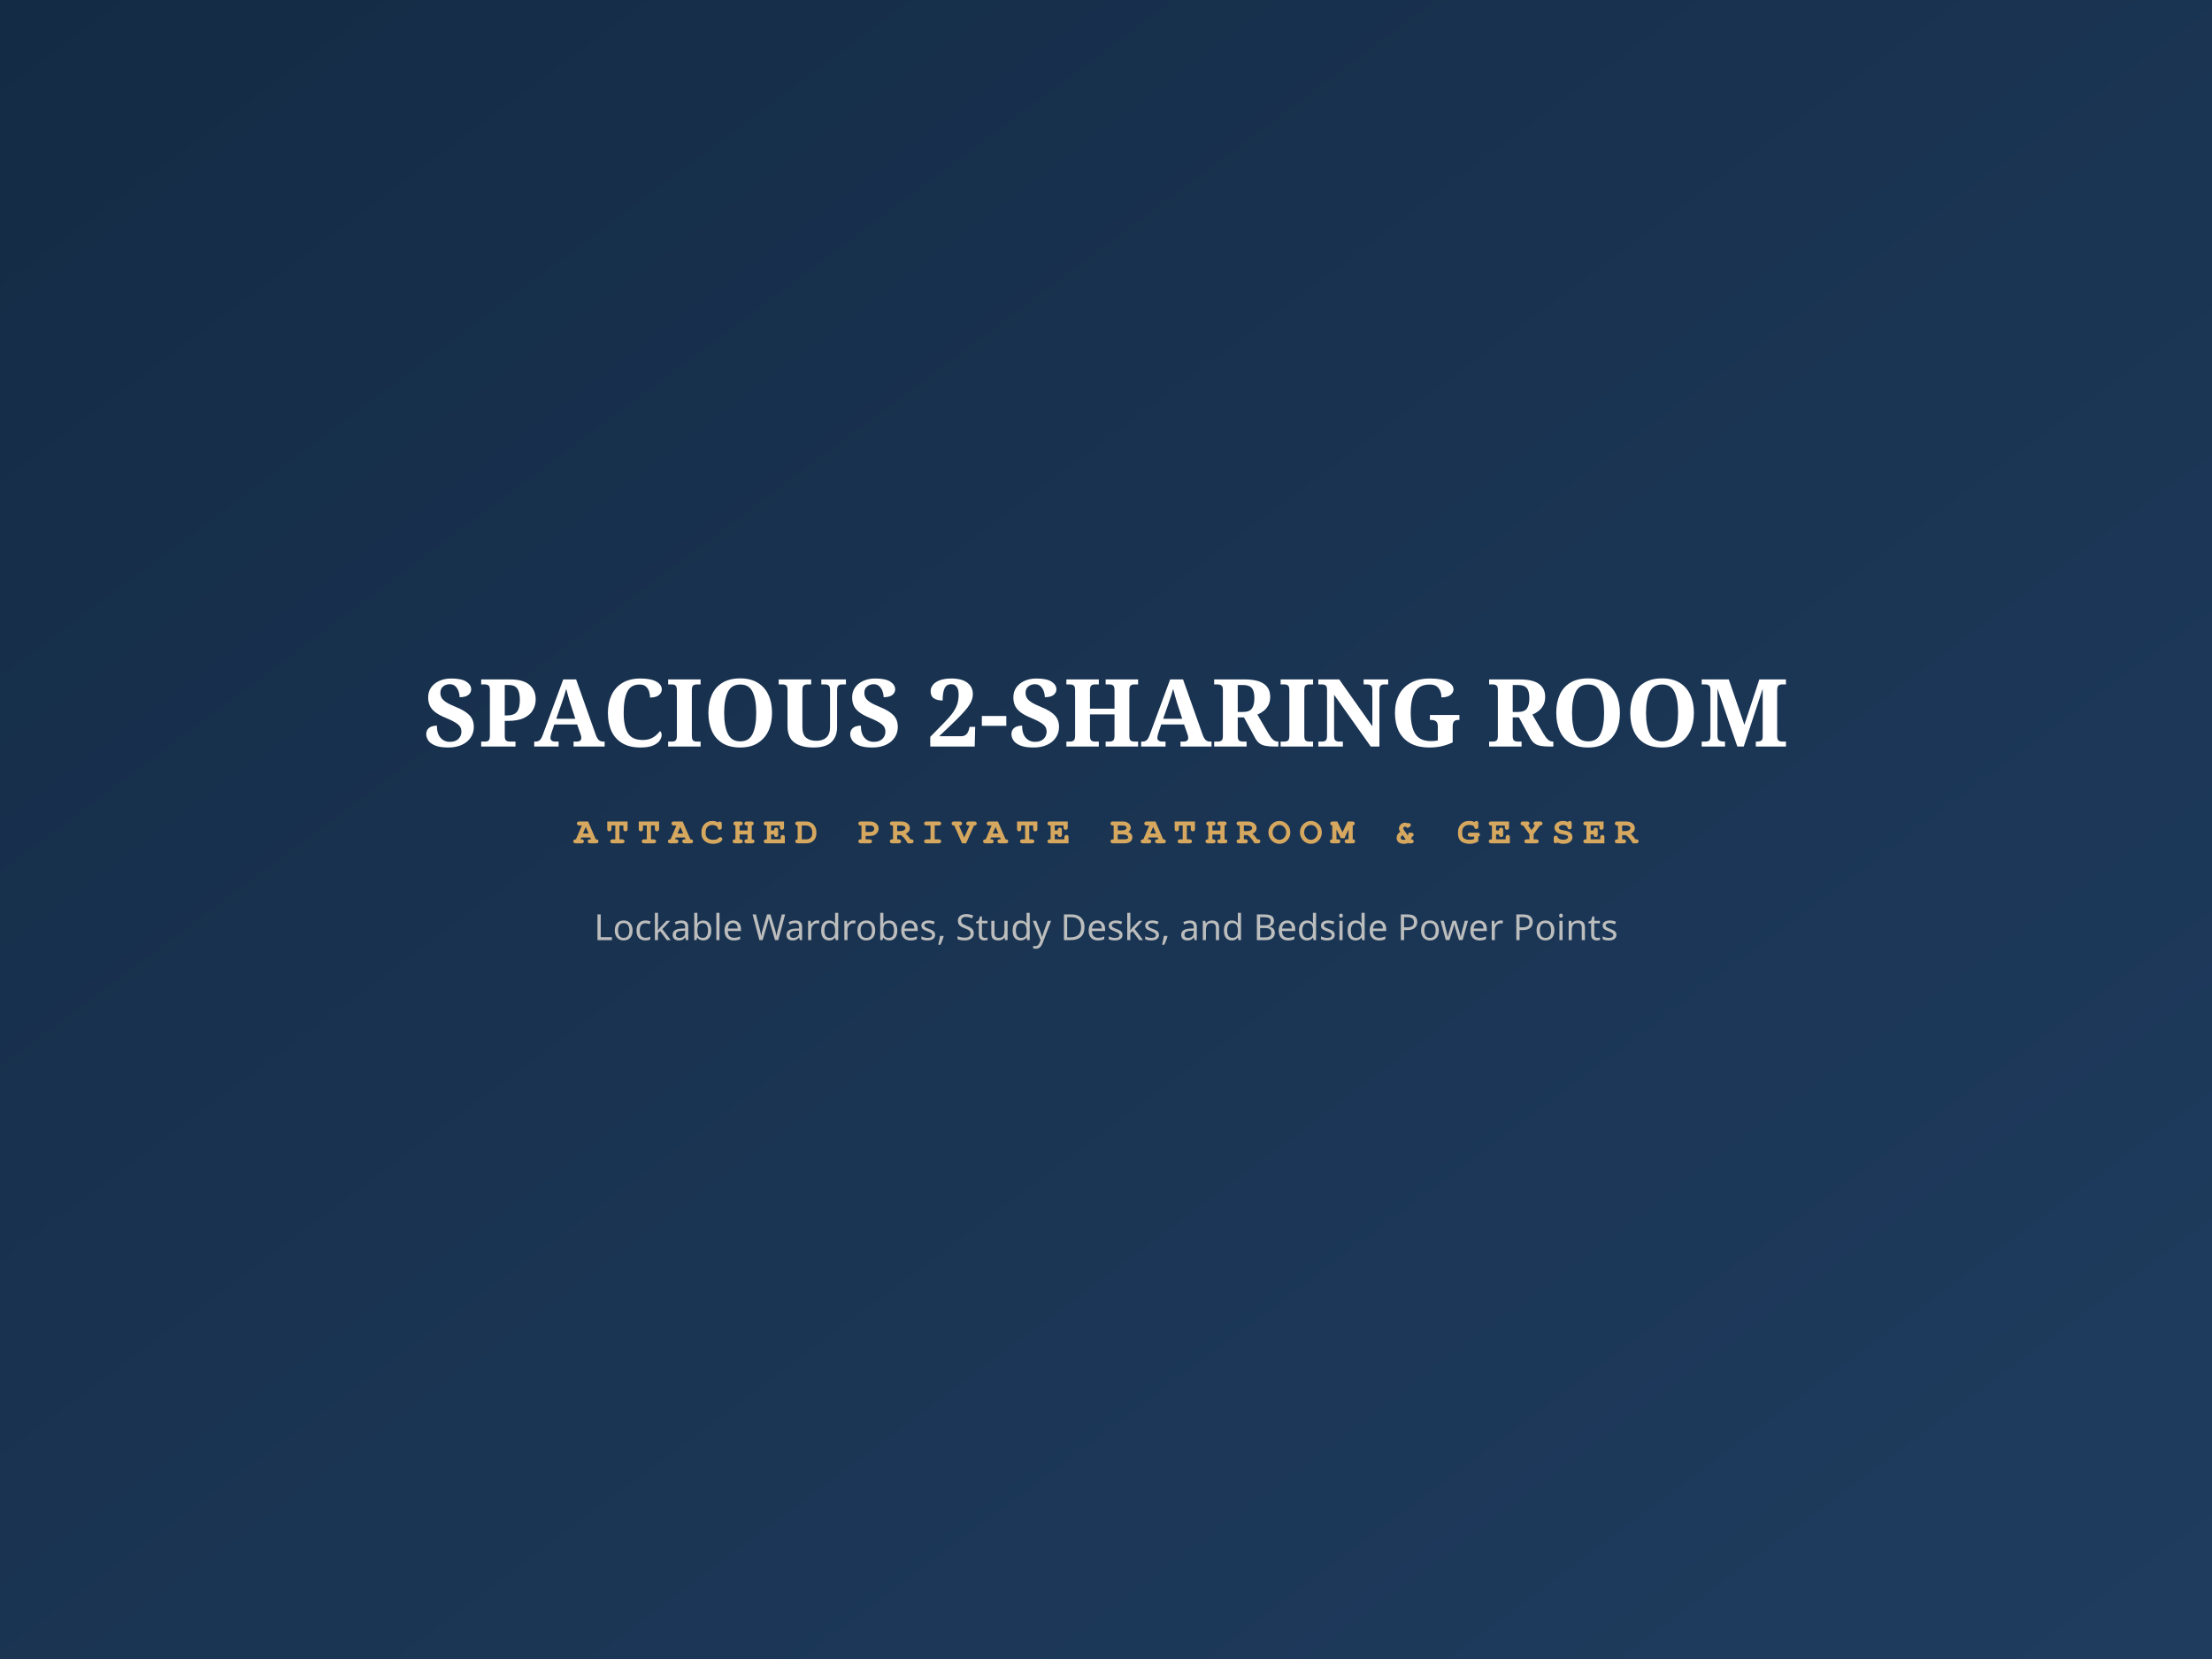
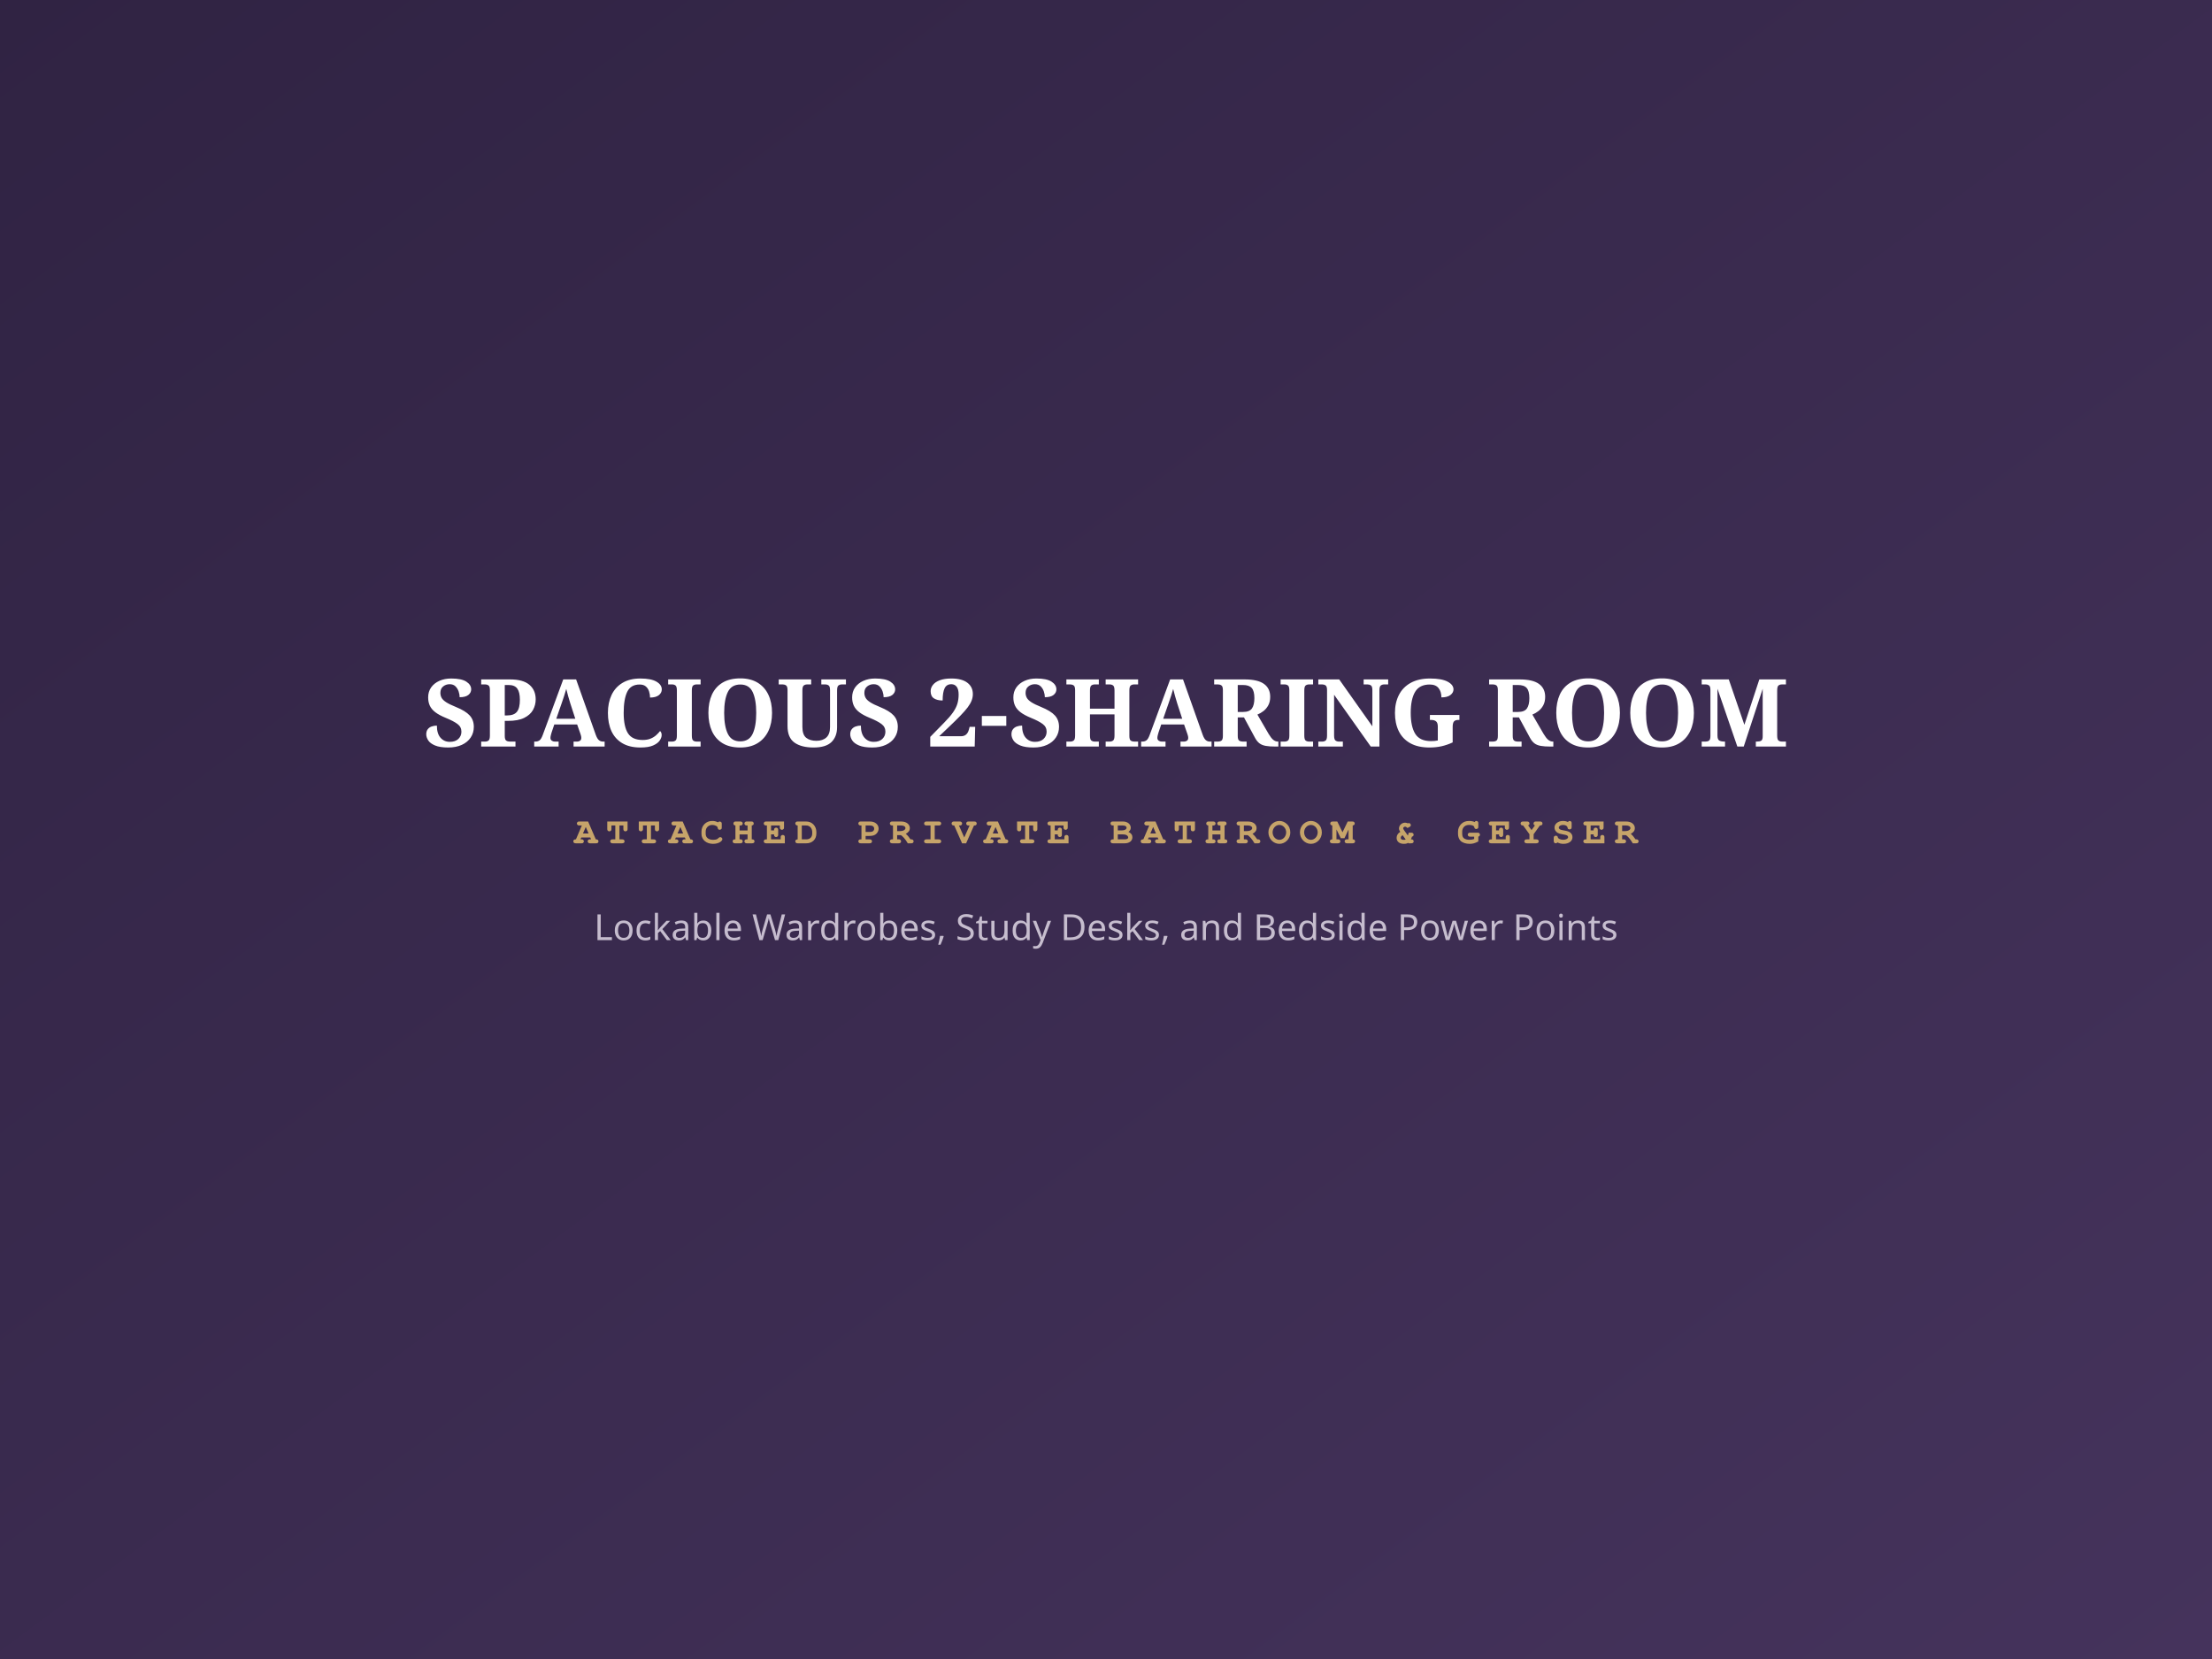
<svg xmlns="http://www.w3.org/2000/svg" viewBox="0 0 800 600" width="100%" height="100%">
  <defs>
    <linearGradient id="bgRoom" x1="0%" y1="0%" x2="100%" y2="100%">
-       <stop offset="0%" stop-color="#142B45" />
-       <stop offset="100%" stop-color="#1F3C5F" />
+       <stop offset="0%" stop-color="#302343" />
+       <stop offset="100%" stop-color="#45335C" />
    </linearGradient>
  </defs>
  <rect width="800" height="600" fill="url(#bgRoom)" />
  <g text-anchor="middle">
    <text x="400" y="270" font-family="Georgia, serif" font-size="34" font-weight="bold" fill="#FFFFFF">SPACIOUS 2-SHARING ROOM</text>
-     <text x="400" y="305" font-family="Courier, monospace" font-size="14" font-weight="bold" fill="#D6A85F" letter-spacing="3">ATTACHED PRIVATE BATHROOM &amp; GEYSER</text>
-     <text x="400" y="340" font-family="sans-serif" font-size="13" fill="#E5E0D7" opacity="0.8">Lockable Wardrobes, Study Desks, and Bedside Power Points</text>
+     <text x="400" y="305" font-family="Courier, monospace" font-size="14" font-weight="bold" fill="#C6A46A" letter-spacing="3">ATTACHED PRIVATE BATHROOM &amp; GEYSER</text>
+     <text x="400" y="340" font-family="sans-serif" font-size="13" fill="#E9E1ED" opacity="0.8">Lockable Wardrobes, Study Desks, and Bedside Power Points</text>
  </g>
</svg>
